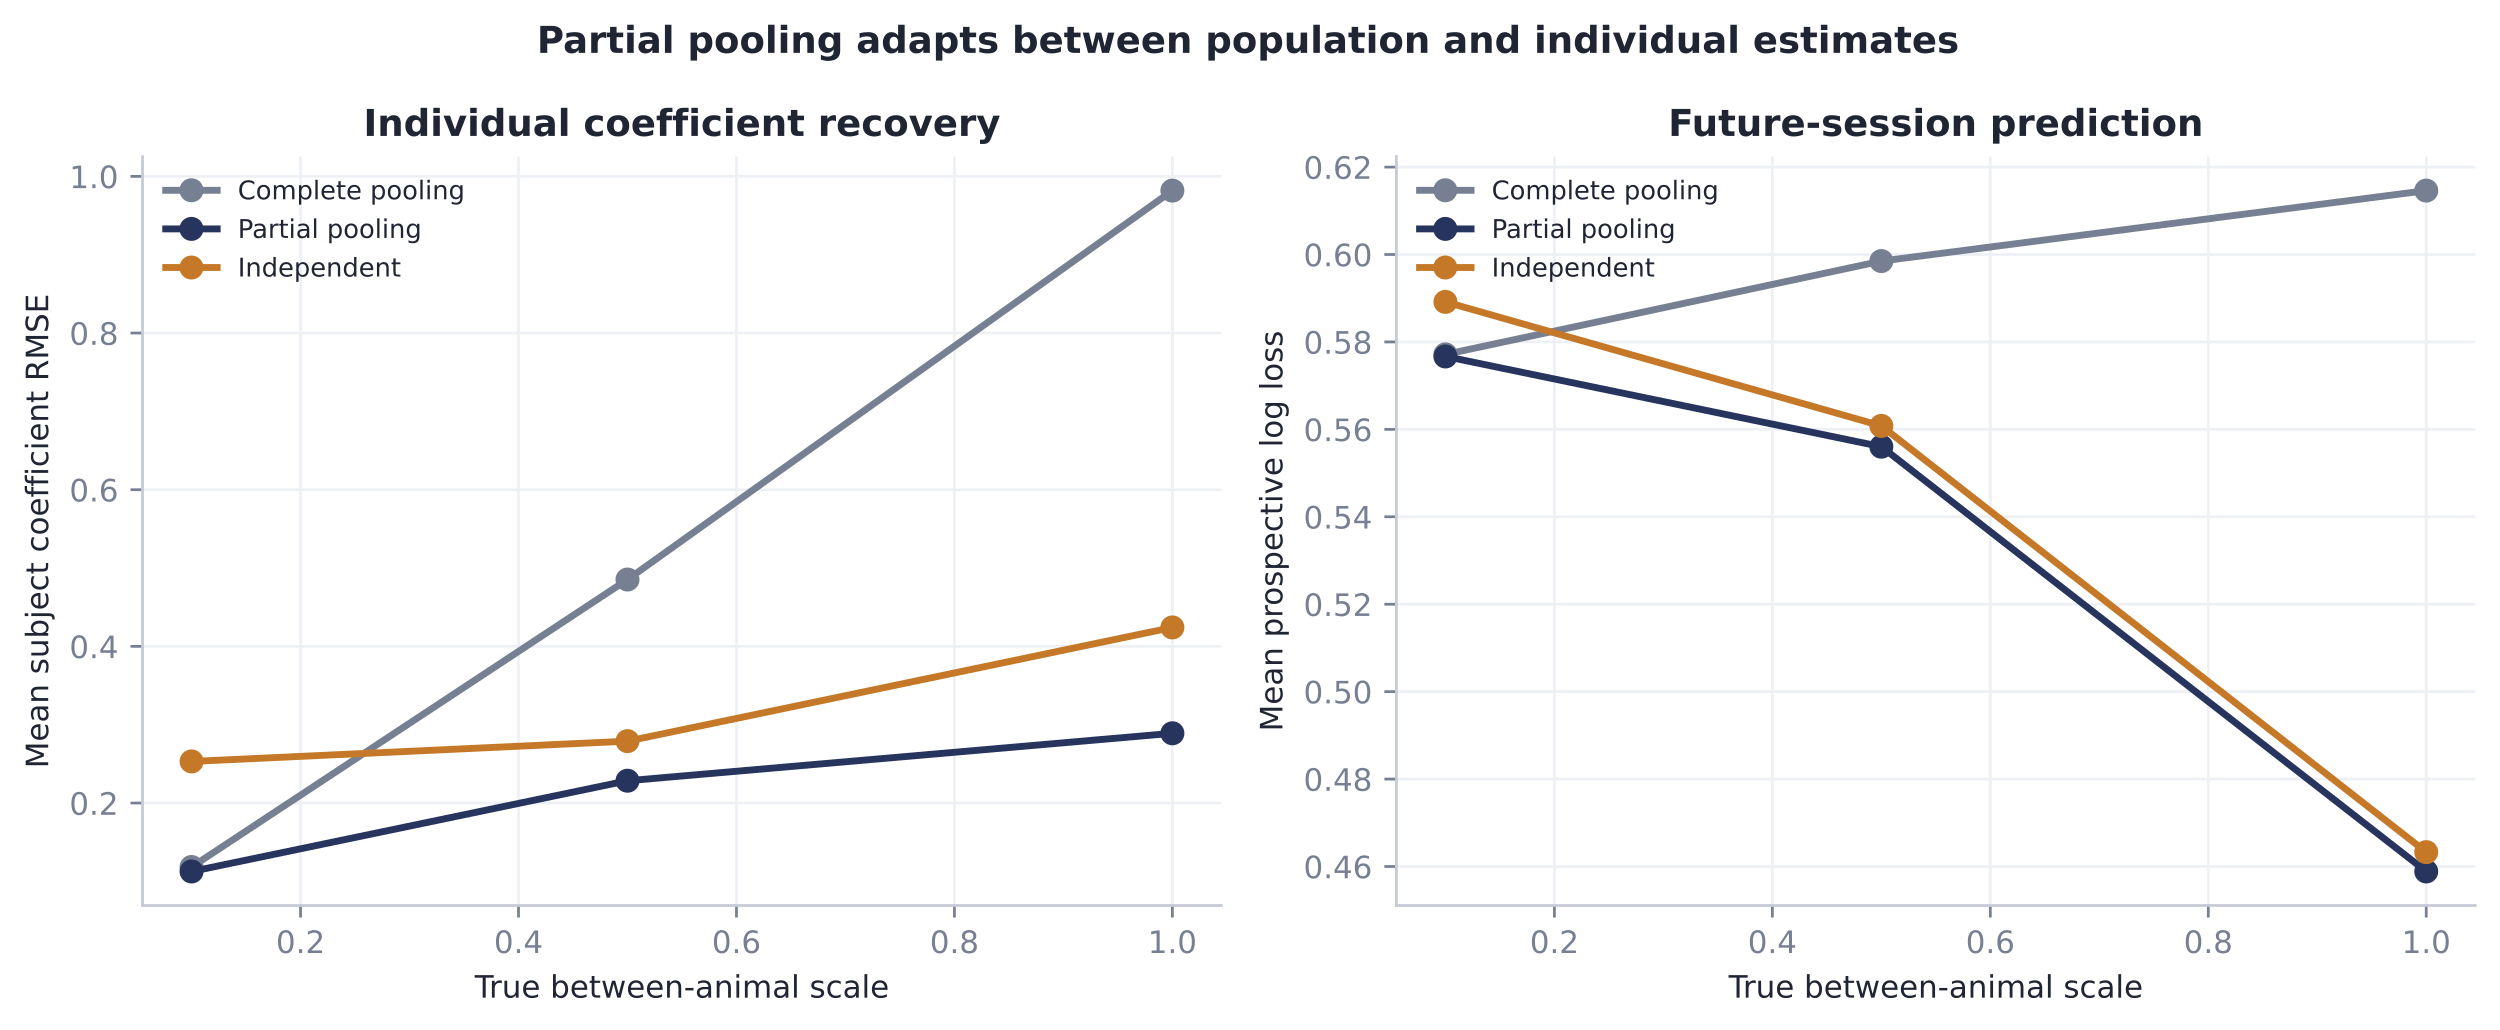
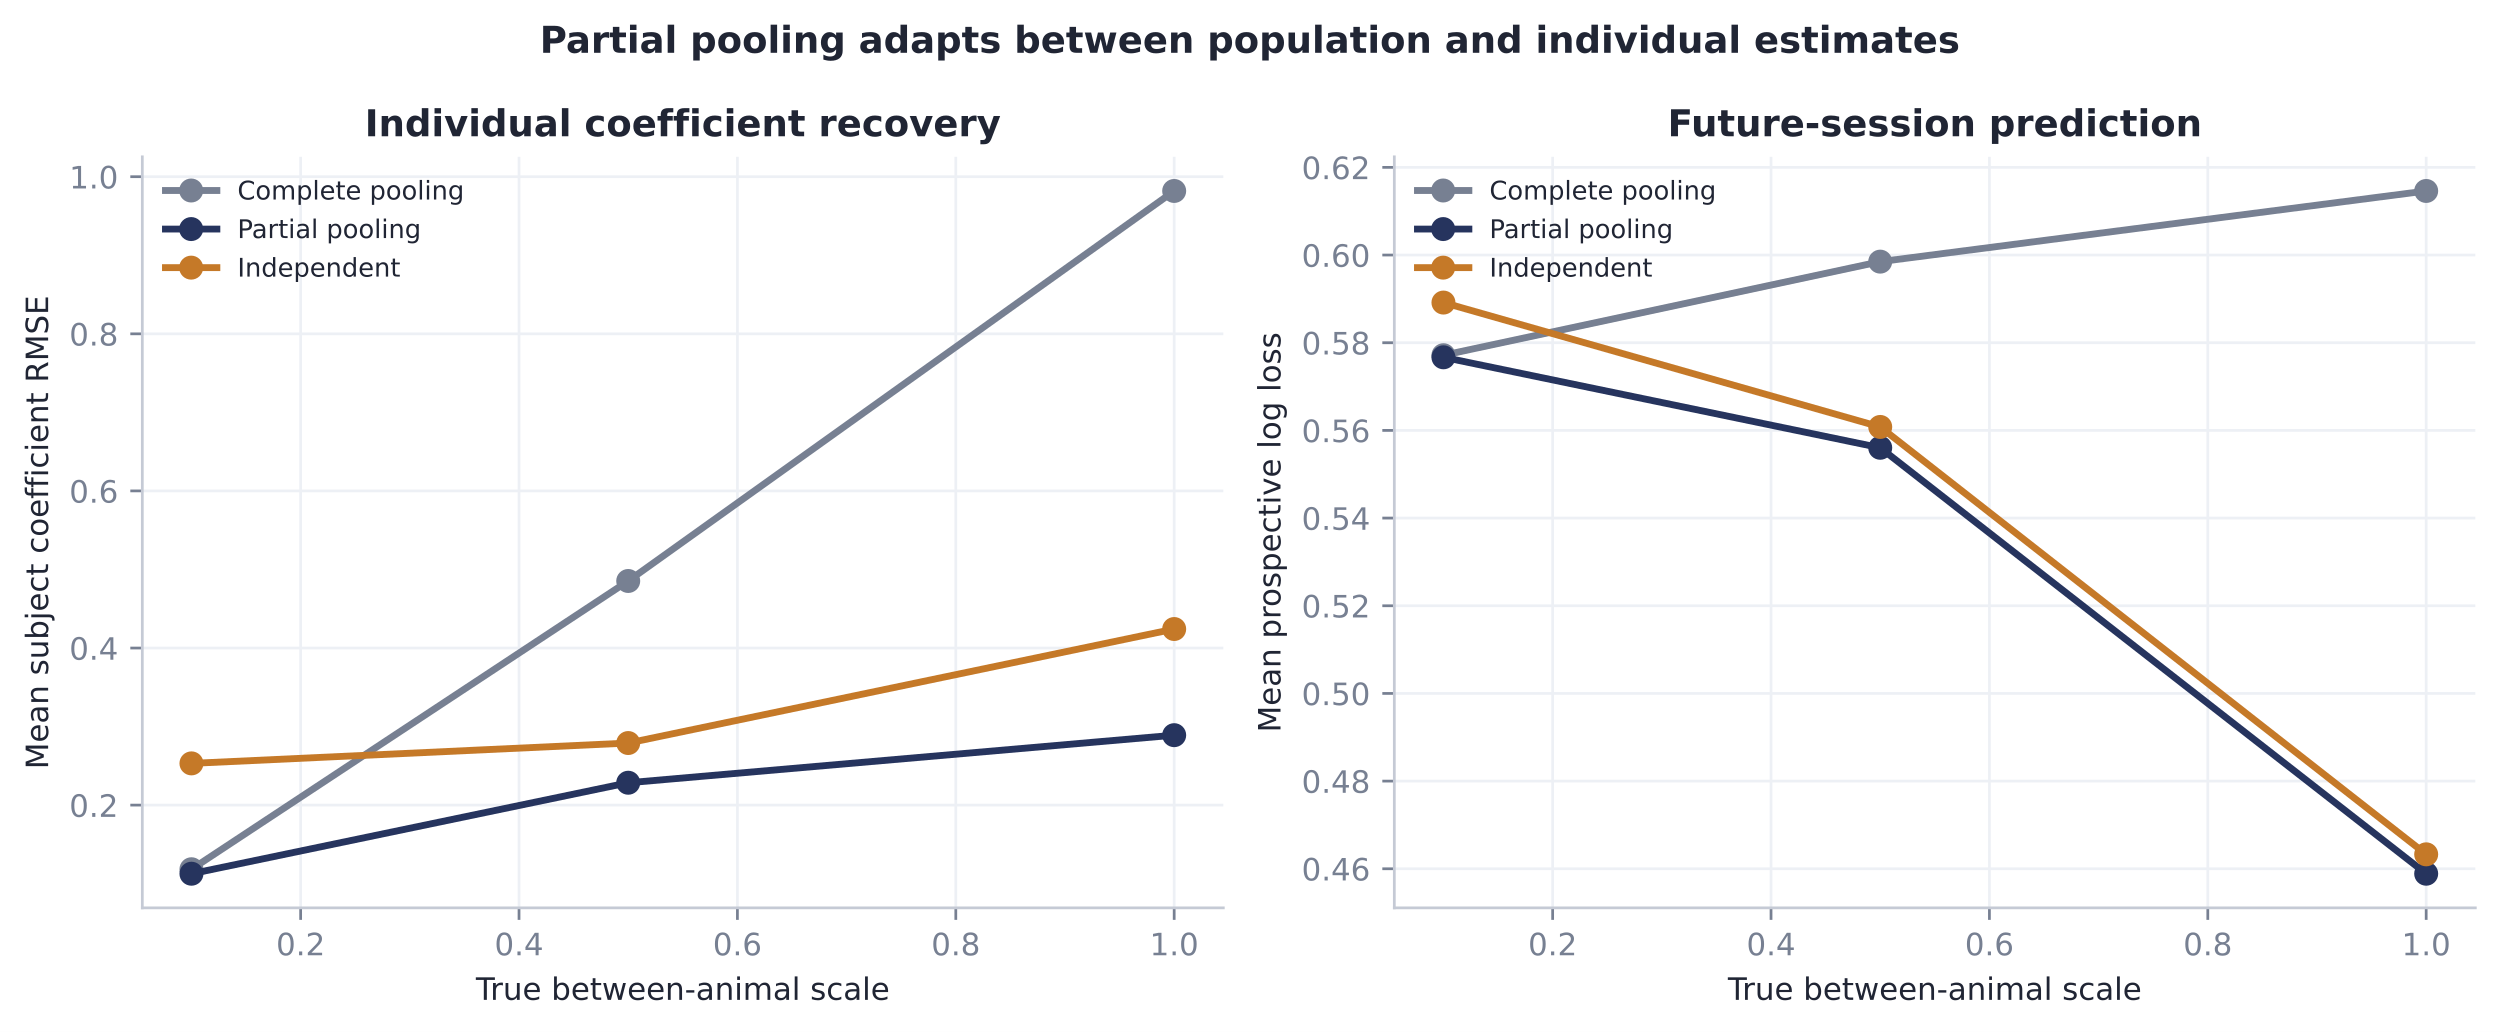
- <svg xmlns="http://www.w3.org/2000/svg" xmlns:xlink="http://www.w3.org/1999/xlink" width="728.191pt" height="299.951pt" viewBox="0 0 728.191 299.951" version="1.1">
+ <svg xmlns="http://www.w3.org/2000/svg" xmlns:xlink="http://www.w3.org/1999/xlink" width="729.271pt" height="301.031pt" viewBox="0 0 729.271 301.031" version="1.1">
  <defs>
    <style type="text/css">*{stroke-linejoin: round; stroke-linecap: butt}</style>
  </defs>
  <g id="figure_1">
    <g id="patch_1">
-       <path d="M 0 299.951 L 728.191 299.951 L 728.191 0 L 0 0 z " style="fill: #ffffff" />
+       <path d="M 0 301.031 L 729.271 301.031 L 729.271 0 L 0 0 z " style="fill: #ffffff" />
    </g>
    <g id="axes_1">
      <g id="patch_2">
-         <path d="M 41.514 263.75 L 355.771 263.75 L 355.771 45.597 L 41.514 45.597 z " style="fill: #ffffff" />
+         <path d="M 41.514 264.83 L 356.851 264.83 L 356.851 45.747 L 41.514 45.747 z " style="fill: #ffffff" />
      </g>
      <g id="matplotlib.axis_1">
        <g id="xtick_1">
          <g id="line2d_1">
-             <path d="M 87.541 263.75 L 87.541 45.597 " clip-path="url(#p8abe2c6631)" style="fill: none; stroke: #edf0f5; stroke-width: 0.8; stroke-linecap: square" />
+             <path d="M 87.699 264.83 L 87.699 45.747 " clip-path="url(#p596a69a069)" style="fill: none; stroke: #edf0f5; stroke-width: 0.8; stroke-linecap: square" />
          </g>
          <g id="line2d_2">
            <defs>
              <path id="m28d3fa7204" d="M 0 0 L 0 3.5 " style="stroke: #778092; stroke-width: 0.8" />
            </defs>
            <g>
-               <use xlink:href="#m28d3fa7204" x="87.541" y="263.75" style="fill: #778092; stroke: #778092; stroke-width: 0.8" />
+               <use xlink:href="#m28d3fa7204" x="87.699" y="264.83" style="fill: #778092; stroke: #778092; stroke-width: 0.8" />
            </g>
          </g>
          <g id="text_1">
-             <text style="font-size: 9px; font-family: 'DejaVu Sans', sans-serif; text-anchor: middle; fill: #778092" x="87.541" y="277.588" transform="rotate(-0 87.54119 277.5878)">0.2</text>
+             <text style="font-size: 9px; font-family: 'DejaVu Sans', sans-serif; text-anchor: middle; fill: #778092" x="87.699" y="278.668" transform="rotate(-0 87.69937 278.6678)">0.2</text>
          </g>
        </g>
        <g id="xtick_2">
          <g id="line2d_3">
-             <path d="M 151.028 263.75 L 151.028 45.597 " clip-path="url(#p8abe2c6631)" style="fill: none; stroke: #edf0f5; stroke-width: 0.8; stroke-linecap: square" />
+             <path d="M 151.404 264.83 L 151.404 45.747 " clip-path="url(#p596a69a069)" style="fill: none; stroke: #edf0f5; stroke-width: 0.8; stroke-linecap: square" />
          </g>
          <g id="line2d_4">
            <g>
-               <use xlink:href="#m28d3fa7204" x="151.028" y="263.75" style="fill: #778092; stroke: #778092; stroke-width: 0.8" />
+               <use xlink:href="#m28d3fa7204" x="151.404" y="264.83" style="fill: #778092; stroke: #778092; stroke-width: 0.8" />
            </g>
          </g>
          <g id="text_2">
-             <text style="font-size: 9px; font-family: 'DejaVu Sans', sans-serif; text-anchor: middle; fill: #778092" x="151.028" y="277.588" transform="rotate(-0 151.0276 277.5878)">0.4</text>
+             <text style="font-size: 9px; font-family: 'DejaVu Sans', sans-serif; text-anchor: middle; fill: #778092" x="151.404" y="278.668" transform="rotate(-0 151.404 278.6678)">0.4</text>
          </g>
        </g>
        <g id="xtick_3">
          <g id="line2d_5">
-             <path d="M 214.514 263.75 L 214.514 45.597 " clip-path="url(#p8abe2c6631)" style="fill: none; stroke: #edf0f5; stroke-width: 0.8; stroke-linecap: square" />
+             <path d="M 215.109 264.83 L 215.109 45.747 " clip-path="url(#p596a69a069)" style="fill: none; stroke: #edf0f5; stroke-width: 0.8; stroke-linecap: square" />
          </g>
          <g id="line2d_6">
            <g>
-               <use xlink:href="#m28d3fa7204" x="214.514" y="263.75" style="fill: #778092; stroke: #778092; stroke-width: 0.8" />
+               <use xlink:href="#m28d3fa7204" x="215.109" y="264.83" style="fill: #778092; stroke: #778092; stroke-width: 0.8" />
            </g>
          </g>
          <g id="text_3">
-             <text style="font-size: 9px; font-family: 'DejaVu Sans', sans-serif; text-anchor: middle; fill: #778092" x="214.514" y="277.588" transform="rotate(-0 214.5141 277.5878)">0.6</text>
+             <text style="font-size: 9px; font-family: 'DejaVu Sans', sans-serif; text-anchor: middle; fill: #778092" x="215.109" y="278.668" transform="rotate(-0 215.1086 278.6678)">0.6</text>
          </g>
        </g>
        <g id="xtick_4">
          <g id="line2d_7">
-             <path d="M 278.001 263.75 L 278.001 45.597 " clip-path="url(#p8abe2c6631)" style="fill: none; stroke: #edf0f5; stroke-width: 0.8; stroke-linecap: square" />
+             <path d="M 278.813 264.83 L 278.813 45.747 " clip-path="url(#p596a69a069)" style="fill: none; stroke: #edf0f5; stroke-width: 0.8; stroke-linecap: square" />
          </g>
          <g id="line2d_8">
            <g>
-               <use xlink:href="#m28d3fa7204" x="278.001" y="263.75" style="fill: #778092; stroke: #778092; stroke-width: 0.8" />
+               <use xlink:href="#m28d3fa7204" x="278.813" y="264.83" style="fill: #778092; stroke: #778092; stroke-width: 0.8" />
            </g>
          </g>
          <g id="text_4">
-             <text style="font-size: 9px; font-family: 'DejaVu Sans', sans-serif; text-anchor: middle; fill: #778092" x="278.001" y="277.588" transform="rotate(-0 278.0005 277.5878)">0.8</text>
+             <text style="font-size: 9px; font-family: 'DejaVu Sans', sans-serif; text-anchor: middle; fill: #778092" x="278.813" y="278.668" transform="rotate(-0 278.8132 278.6678)">0.8</text>
          </g>
        </g>
        <g id="xtick_5">
          <g id="line2d_9">
-             <path d="M 341.487 263.75 L 341.487 45.597 " clip-path="url(#p8abe2c6631)" style="fill: none; stroke: #edf0f5; stroke-width: 0.8; stroke-linecap: square" />
+             <path d="M 342.518 264.83 L 342.518 45.747 " clip-path="url(#p596a69a069)" style="fill: none; stroke: #edf0f5; stroke-width: 0.8; stroke-linecap: square" />
          </g>
          <g id="line2d_10">
            <g>
-               <use xlink:href="#m28d3fa7204" x="341.487" y="263.75" style="fill: #778092; stroke: #778092; stroke-width: 0.8" />
+               <use xlink:href="#m28d3fa7204" x="342.518" y="264.83" style="fill: #778092; stroke: #778092; stroke-width: 0.8" />
            </g>
          </g>
          <g id="text_5">
-             <text style="font-size: 9px; font-family: 'DejaVu Sans', sans-serif; text-anchor: middle; fill: #778092" x="341.487" y="277.588" transform="rotate(-0 341.487 277.5878)">1.0</text>
+             <text style="font-size: 9px; font-family: 'DejaVu Sans', sans-serif; text-anchor: middle; fill: #778092" x="342.518" y="278.668" transform="rotate(-0 342.5179 278.6678)">1.0</text>
          </g>
        </g>
        <g id="text_6">
-           <text style="font-size: 9px; font-family: 'DejaVu Sans', sans-serif; text-anchor: middle; fill: #202534" x="198.642" y="290.588" transform="rotate(-0 198.6425 290.5885)">True between-animal scale</text>
+           <text style="font-size: 9px; font-family: 'DejaVu Sans', sans-serif; text-anchor: middle; fill: #202534" x="199.182" y="291.668" transform="rotate(-0 199.1825 291.6685)">True between-animal scale</text>
        </g>
      </g>
      <g id="matplotlib.axis_2">
        <g id="ytick_1">
          <g id="line2d_11">
-             <path d="M 41.514 233.905 L 355.771 233.905 " clip-path="url(#p8abe2c6631)" style="fill: none; stroke: #edf0f5; stroke-width: 0.8; stroke-linecap: square" />
+             <path d="M 41.514 234.858 L 356.851 234.858 " clip-path="url(#p596a69a069)" style="fill: none; stroke: #edf0f5; stroke-width: 0.8; stroke-linecap: square" />
          </g>
          <g id="line2d_12">
            <defs>
              <path id="m7015adcf46" d="M 0 0 L -3.5 0 " style="stroke: #778092; stroke-width: 0.8" />
            </defs>
            <g>
-               <use xlink:href="#m7015adcf46" x="41.514" y="233.905" style="fill: #778092; stroke: #778092; stroke-width: 0.8" />
+               <use xlink:href="#m7015adcf46" x="41.514" y="234.858" style="fill: #778092; stroke: #778092; stroke-width: 0.8" />
            </g>
          </g>
          <g id="text_7">
-             <text style="font-size: 9px; font-family: 'DejaVu Sans', sans-serif; text-anchor: end; fill: #778092" x="34.514" y="237.324" transform="rotate(-0 34.51352 237.3239)">0.2</text>
+             <text style="font-size: 9px; font-family: 'DejaVu Sans', sans-serif; text-anchor: end; fill: #778092" x="34.514" y="238.277" transform="rotate(-0 34.51352 238.2765)">0.2</text>
          </g>
        </g>
        <g id="ytick_2">
          <g id="line2d_13">
-             <path d="M 41.514 188.273 L 355.771 188.273 " clip-path="url(#p8abe2c6631)" style="fill: none; stroke: #edf0f5; stroke-width: 0.8; stroke-linecap: square" />
+             <path d="M 41.514 189.031 L 356.851 189.031 " clip-path="url(#p596a69a069)" style="fill: none; stroke: #edf0f5; stroke-width: 0.8; stroke-linecap: square" />
          </g>
          <g id="line2d_14">
            <g>
-               <use xlink:href="#m7015adcf46" x="41.514" y="188.273" style="fill: #778092; stroke: #778092; stroke-width: 0.8" />
+               <use xlink:href="#m7015adcf46" x="41.514" y="189.031" style="fill: #778092; stroke: #778092; stroke-width: 0.8" />
            </g>
          </g>
          <g id="text_8">
-             <text style="font-size: 9px; font-family: 'DejaVu Sans', sans-serif; text-anchor: end; fill: #778092" x="34.514" y="191.692" transform="rotate(-0 34.51352 191.6921)">0.4</text>
+             <text style="font-size: 9px; font-family: 'DejaVu Sans', sans-serif; text-anchor: end; fill: #778092" x="34.514" y="192.45" transform="rotate(-0 34.51352 192.45)">0.4</text>
          </g>
        </g>
        <g id="ytick_3">
          <g id="line2d_15">
-             <path d="M 41.514 142.641 L 355.771 142.641 " clip-path="url(#p8abe2c6631)" style="fill: none; stroke: #edf0f5; stroke-width: 0.8; stroke-linecap: square" />
+             <path d="M 41.514 143.205 L 356.851 143.205 " clip-path="url(#p596a69a069)" style="fill: none; stroke: #edf0f5; stroke-width: 0.8; stroke-linecap: square" />
          </g>
          <g id="line2d_16">
            <g>
-               <use xlink:href="#m7015adcf46" x="41.514" y="142.641" style="fill: #778092; stroke: #778092; stroke-width: 0.8" />
+               <use xlink:href="#m7015adcf46" x="41.514" y="143.205" style="fill: #778092; stroke: #778092; stroke-width: 0.8" />
            </g>
          </g>
          <g id="text_9">
-             <text style="font-size: 9px; font-family: 'DejaVu Sans', sans-serif; text-anchor: end; fill: #778092" x="34.514" y="146.06" transform="rotate(-0 34.51352 146.0603)">0.6</text>
+             <text style="font-size: 9px; font-family: 'DejaVu Sans', sans-serif; text-anchor: end; fill: #778092" x="34.514" y="146.624" transform="rotate(-0 34.51352 146.6235)">0.6</text>
          </g>
        </g>
        <g id="ytick_4">
          <g id="line2d_17">
-             <path d="M 41.514 97.01 L 355.771 97.01 " clip-path="url(#p8abe2c6631)" style="fill: none; stroke: #edf0f5; stroke-width: 0.8; stroke-linecap: square" />
+             <path d="M 41.514 97.378 L 356.851 97.378 " clip-path="url(#p596a69a069)" style="fill: none; stroke: #edf0f5; stroke-width: 0.8; stroke-linecap: square" />
          </g>
          <g id="line2d_18">
            <g>
-               <use xlink:href="#m7015adcf46" x="41.514" y="97.01" style="fill: #778092; stroke: #778092; stroke-width: 0.8" />
+               <use xlink:href="#m7015adcf46" x="41.514" y="97.378" style="fill: #778092; stroke: #778092; stroke-width: 0.8" />
            </g>
          </g>
          <g id="text_10">
-             <text style="font-size: 9px; font-family: 'DejaVu Sans', sans-serif; text-anchor: end; fill: #778092" x="34.514" y="100.429" transform="rotate(-0 34.51352 100.4286)">0.8</text>
+             <text style="font-size: 9px; font-family: 'DejaVu Sans', sans-serif; text-anchor: end; fill: #778092" x="34.514" y="100.797" transform="rotate(-0 34.51352 100.797)">0.8</text>
          </g>
        </g>
        <g id="ytick_5">
          <g id="line2d_19">
-             <path d="M 41.514 51.378 L 355.771 51.378 " clip-path="url(#p8abe2c6631)" style="fill: none; stroke: #edf0f5; stroke-width: 0.8; stroke-linecap: square" />
+             <path d="M 41.514 51.552 L 356.851 51.552 " clip-path="url(#p596a69a069)" style="fill: none; stroke: #edf0f5; stroke-width: 0.8; stroke-linecap: square" />
          </g>
          <g id="line2d_20">
            <g>
-               <use xlink:href="#m7015adcf46" x="41.514" y="51.378" style="fill: #778092; stroke: #778092; stroke-width: 0.8" />
+               <use xlink:href="#m7015adcf46" x="41.514" y="51.552" style="fill: #778092; stroke: #778092; stroke-width: 0.8" />
            </g>
          </g>
          <g id="text_11">
-             <text style="font-size: 9px; font-family: 'DejaVu Sans', sans-serif; text-anchor: end; fill: #778092" x="34.514" y="54.797" transform="rotate(-0 34.51352 54.7968)">1.0</text>
+             <text style="font-size: 9px; font-family: 'DejaVu Sans', sans-serif; text-anchor: end; fill: #778092" x="34.514" y="54.971" transform="rotate(-0 34.51352 54.97053)">1.0</text>
          </g>
        </g>
        <g id="text_12">
-           <text style="font-size: 9px; font-family: 'DejaVu Sans', sans-serif; text-anchor: middle; fill: #202534" x="14.039" y="154.674" transform="rotate(-90 14.03859 154.6737)">Mean subject coefficient RMSE</text>
+           <text style="font-size: 9px; font-family: 'DejaVu Sans', sans-serif; text-anchor: middle; fill: #202534" x="14.039" y="155.288" transform="rotate(-90 14.03859 155.2882)">Mean subject coefficient RMSE</text>
        </g>
      </g>
      <g id="line2d_21">
-         <path d="M 55.798 252.533 L 182.771 168.803 L 341.487 55.513 " clip-path="url(#p8abe2c6631)" style="fill: none; stroke: #778092; stroke-width: 2; stroke-linecap: square" />
+         <path d="M 55.847 253.565 L 183.256 169.478 L 342.518 55.705 " clip-path="url(#p596a69a069)" style="fill: none; stroke: #778092; stroke-width: 2; stroke-linecap: square" />
        <defs>
          <path id="maf94d436d3" d="M 0 3 C 0.796 3 1.559 2.684 2.121 2.121 C 2.684 1.559 3 0.796 3 0 C 3 -0.796 2.684 -1.559 2.121 -2.121 C 1.559 -2.684 0.796 -3 0 -3 C -0.796 -3 -1.559 -2.684 -2.121 -2.121 C -2.684 -1.559 -3 -0.796 -3 0 C -3 0.796 -2.684 1.559 -2.121 2.121 C -1.559 2.684 -0.796 3 0 3 z " style="stroke: #778092" />
        </defs>
-         <g clip-path="url(#p8abe2c6631)">
-           <use xlink:href="#maf94d436d3" x="55.798" y="252.533" style="fill: #778092; stroke: #778092" />
-           <use xlink:href="#maf94d436d3" x="182.771" y="168.803" style="fill: #778092; stroke: #778092" />
-           <use xlink:href="#maf94d436d3" x="341.487" y="55.513" style="fill: #778092; stroke: #778092" />
+         <g clip-path="url(#p596a69a069)">
+           <use xlink:href="#maf94d436d3" x="55.847" y="253.565" style="fill: #778092; stroke: #778092" />
+           <use xlink:href="#maf94d436d3" x="183.256" y="169.478" style="fill: #778092; stroke: #778092" />
+           <use xlink:href="#maf94d436d3" x="342.518" y="55.705" style="fill: #778092; stroke: #778092" />
        </g>
      </g>
      <g id="line2d_22">
-         <path d="M 55.798 253.834 L 182.771 227.405 L 341.487 213.588 " clip-path="url(#p8abe2c6631)" style="fill: none; stroke: #26345e; stroke-width: 2; stroke-linecap: square" />
+         <path d="M 55.847 254.872 L 183.256 228.33 L 342.518 214.454 " clip-path="url(#p596a69a069)" style="fill: none; stroke: #26345e; stroke-width: 2; stroke-linecap: square" />
        <defs>
          <path id="m50578b6852" d="M 0 3 C 0.796 3 1.559 2.684 2.121 2.121 C 2.684 1.559 3 0.796 3 0 C 3 -0.796 2.684 -1.559 2.121 -2.121 C 1.559 -2.684 0.796 -3 0 -3 C -0.796 -3 -1.559 -2.684 -2.121 -2.121 C -2.684 -1.559 -3 -0.796 -3 0 C -3 0.796 -2.684 1.559 -2.121 2.121 C -1.559 2.684 -0.796 3 0 3 z " style="stroke: #26345e" />
        </defs>
-         <g clip-path="url(#p8abe2c6631)">
-           <use xlink:href="#m50578b6852" x="55.798" y="253.834" style="fill: #26345e; stroke: #26345e" />
-           <use xlink:href="#m50578b6852" x="182.771" y="227.405" style="fill: #26345e; stroke: #26345e" />
-           <use xlink:href="#m50578b6852" x="341.487" y="213.588" style="fill: #26345e; stroke: #26345e" />
+         <g clip-path="url(#p596a69a069)">
+           <use xlink:href="#m50578b6852" x="55.847" y="254.872" style="fill: #26345e; stroke: #26345e" />
+           <use xlink:href="#m50578b6852" x="183.256" y="228.33" style="fill: #26345e; stroke: #26345e" />
+           <use xlink:href="#m50578b6852" x="342.518" y="214.454" style="fill: #26345e; stroke: #26345e" />
        </g>
      </g>
      <g id="line2d_23">
-         <path d="M 55.798 221.785 L 182.771 215.874 L 341.487 182.757 " clip-path="url(#p8abe2c6631)" style="fill: none; stroke: #c57928; stroke-width: 2; stroke-linecap: square" />
+         <path d="M 55.847 222.685 L 183.256 216.749 L 342.518 183.491 " clip-path="url(#p596a69a069)" style="fill: none; stroke: #c57928; stroke-width: 2; stroke-linecap: square" />
        <defs>
          <path id="m209ed6161c" d="M 0 3 C 0.796 3 1.559 2.684 2.121 2.121 C 2.684 1.559 3 0.796 3 0 C 3 -0.796 2.684 -1.559 2.121 -2.121 C 1.559 -2.684 0.796 -3 0 -3 C -0.796 -3 -1.559 -2.684 -2.121 -2.121 C -2.684 -1.559 -3 -0.796 -3 0 C -3 0.796 -2.684 1.559 -2.121 2.121 C -1.559 2.684 -0.796 3 0 3 z " style="stroke: #c57928" />
        </defs>
-         <g clip-path="url(#p8abe2c6631)">
-           <use xlink:href="#m209ed6161c" x="55.798" y="221.785" style="fill: #c57928; stroke: #c57928" />
-           <use xlink:href="#m209ed6161c" x="182.771" y="215.874" style="fill: #c57928; stroke: #c57928" />
-           <use xlink:href="#m209ed6161c" x="341.487" y="182.757" style="fill: #c57928; stroke: #c57928" />
+         <g clip-path="url(#p596a69a069)">
+           <use xlink:href="#m209ed6161c" x="55.847" y="222.685" style="fill: #c57928; stroke: #c57928" />
+           <use xlink:href="#m209ed6161c" x="183.256" y="216.749" style="fill: #c57928; stroke: #c57928" />
+           <use xlink:href="#m209ed6161c" x="342.518" y="183.491" style="fill: #c57928; stroke: #c57928" />
        </g>
      </g>
      <g id="patch_3">
-         <path d="M 41.514 263.75 L 41.514 45.597 " style="fill: none; stroke: #c5cad5; stroke-width: 0.8; stroke-linejoin: miter; stroke-linecap: square" />
+         <path d="M 41.514 264.83 L 41.514 45.747 " style="fill: none; stroke: #c5cad5; stroke-width: 0.8; stroke-linejoin: miter; stroke-linecap: square" />
      </g>
      <g id="patch_4">
-         <path d="M 41.514 263.75 L 355.771 263.75 " style="fill: none; stroke: #c5cad5; stroke-width: 0.8; stroke-linejoin: miter; stroke-linecap: square" />
+         <path d="M 41.514 264.83 L 356.851 264.83 " style="fill: none; stroke: #c5cad5; stroke-width: 0.8; stroke-linejoin: miter; stroke-linecap: square" />
      </g>
      <g id="text_13">
-         <text style="font-weight: 600; font-size: 10.8px; font-family: 'DejaVu Sans', sans-serif; text-anchor: middle; fill: #202534" x="198.642" y="39.597" transform="rotate(-0 198.6425 39.59747)">Individual coefficient recovery</text>
+         <text style="font-weight: 600; font-size: 10.8px; font-family: 'DejaVu Sans', sans-serif; text-anchor: middle; fill: #202534" x="199.182" y="39.747" transform="rotate(-0 199.1825 39.74653)">Individual coefficient recovery</text>
      </g>
      <g id="legend_1">
        <g id="line2d_24">
-           <path d="M 48.264 55.421 L 55.764 55.421 L 63.264 55.421 " style="fill: none; stroke: #778092; stroke-width: 2; stroke-linecap: square" />
+           <path d="M 48.264 55.57 L 55.764 55.57 L 63.264 55.57 " style="fill: none; stroke: #778092; stroke-width: 2; stroke-linecap: square" />
          <g>
-             <use xlink:href="#maf94d436d3" x="55.764" y="55.421" style="fill: #778092; stroke: #778092" />
+             <use xlink:href="#maf94d436d3" x="55.764" y="55.57" style="fill: #778092; stroke: #778092" />
          </g>
        </g>
        <g id="text_14">
-           <text style="font-size: 7.5px; font-family: 'DejaVu Sans', sans-serif; text-anchor: start; fill: #202534" x="69.264" y="58.046" transform="rotate(-0 69.26352 58.0463)">Complete pooling</text>
+           <text style="font-size: 7.5px; font-family: 'DejaVu Sans', sans-serif; text-anchor: start; fill: #202534" x="69.264" y="58.195" transform="rotate(-0 69.26352 58.19536)">Complete pooling</text>
        </g>
        <g id="line2d_25">
-           <path d="M 48.264 66.672 L 55.764 66.672 L 63.264 66.672 " style="fill: none; stroke: #26345e; stroke-width: 2; stroke-linecap: square" />
+           <path d="M 48.264 66.821 L 55.764 66.821 L 63.264 66.821 " style="fill: none; stroke: #26345e; stroke-width: 2; stroke-linecap: square" />
          <g>
-             <use xlink:href="#m50578b6852" x="55.764" y="66.672" style="fill: #26345e; stroke: #26345e" />
+             <use xlink:href="#m50578b6852" x="55.764" y="66.821" style="fill: #26345e; stroke: #26345e" />
          </g>
        </g>
        <g id="text_15">
-           <text style="font-size: 7.5px; font-family: 'DejaVu Sans', sans-serif; text-anchor: start; fill: #202534" x="69.264" y="69.297" transform="rotate(-0 69.26352 69.29688)">Partial pooling</text>
+           <text style="font-size: 7.5px; font-family: 'DejaVu Sans', sans-serif; text-anchor: start; fill: #202534" x="69.264" y="69.446" transform="rotate(-0 69.26352 69.44594)">Partial pooling</text>
        </g>
        <g id="line2d_26">
-           <path d="M 48.264 77.922 L 55.764 77.922 L 63.264 77.922 " style="fill: none; stroke: #c57928; stroke-width: 2; stroke-linecap: square" />
+           <path d="M 48.264 78.072 L 55.764 78.072 L 63.264 78.072 " style="fill: none; stroke: #c57928; stroke-width: 2; stroke-linecap: square" />
          <g>
-             <use xlink:href="#m209ed6161c" x="55.764" y="77.922" style="fill: #c57928; stroke: #c57928" />
+             <use xlink:href="#m209ed6161c" x="55.764" y="78.072" style="fill: #c57928; stroke: #c57928" />
          </g>
        </g>
        <g id="text_16">
-           <text style="font-size: 7.5px; font-family: 'DejaVu Sans', sans-serif; text-anchor: start; fill: #202534" x="69.264" y="80.547" transform="rotate(-0 69.26352 80.54747)">Independent</text>
+           <text style="font-size: 7.5px; font-family: 'DejaVu Sans', sans-serif; text-anchor: start; fill: #202534" x="69.264" y="80.697" transform="rotate(-0 69.26352 80.69653)">Independent</text>
        </g>
      </g>
    </g>
    <g id="axes_2">
      <g id="patch_5">
-         <path d="M 406.734 263.75 L 720.991 263.75 L 720.991 45.597 L 406.734 45.597 z " style="fill: #ffffff" />
+         <path d="M 406.734 264.83 L 722.071 264.83 L 722.071 45.747 L 406.734 45.747 z " style="fill: #ffffff" />
      </g>
      <g id="matplotlib.axis_3">
        <g id="xtick_6">
          <g id="line2d_27">
-             <path d="M 452.761 263.75 L 452.761 45.597 " clip-path="url(#p0f1c314c99)" style="fill: none; stroke: #edf0f5; stroke-width: 0.8; stroke-linecap: square" />
+             <path d="M 452.919 264.83 L 452.919 45.747 " clip-path="url(#p9fdbcb6048)" style="fill: none; stroke: #edf0f5; stroke-width: 0.8; stroke-linecap: square" />
          </g>
          <g id="line2d_28">
            <g>
-               <use xlink:href="#m28d3fa7204" x="452.761" y="263.75" style="fill: #778092; stroke: #778092; stroke-width: 0.8" />
+               <use xlink:href="#m28d3fa7204" x="452.919" y="264.83" style="fill: #778092; stroke: #778092; stroke-width: 0.8" />
            </g>
          </g>
          <g id="text_17">
-             <text style="font-size: 9px; font-family: 'DejaVu Sans', sans-serif; text-anchor: middle; fill: #778092" x="452.761" y="277.588" transform="rotate(-0 452.7612 277.5878)">0.2</text>
+             <text style="font-size: 9px; font-family: 'DejaVu Sans', sans-serif; text-anchor: middle; fill: #778092" x="452.919" y="278.668" transform="rotate(-0 452.9194 278.6678)">0.2</text>
          </g>
        </g>
        <g id="xtick_7">
          <g id="line2d_29">
-             <path d="M 516.248 263.75 L 516.248 45.597 " clip-path="url(#p0f1c314c99)" style="fill: none; stroke: #edf0f5; stroke-width: 0.8; stroke-linecap: square" />
+             <path d="M 516.624 264.83 L 516.624 45.747 " clip-path="url(#p9fdbcb6048)" style="fill: none; stroke: #edf0f5; stroke-width: 0.8; stroke-linecap: square" />
          </g>
          <g id="line2d_30">
            <g>
-               <use xlink:href="#m28d3fa7204" x="516.248" y="263.75" style="fill: #778092; stroke: #778092; stroke-width: 0.8" />
+               <use xlink:href="#m28d3fa7204" x="516.624" y="264.83" style="fill: #778092; stroke: #778092; stroke-width: 0.8" />
            </g>
          </g>
          <g id="text_18">
-             <text style="font-size: 9px; font-family: 'DejaVu Sans', sans-serif; text-anchor: middle; fill: #778092" x="516.248" y="277.588" transform="rotate(-0 516.2476 277.5878)">0.4</text>
+             <text style="font-size: 9px; font-family: 'DejaVu Sans', sans-serif; text-anchor: middle; fill: #778092" x="516.624" y="278.668" transform="rotate(-0 516.624 278.6678)">0.4</text>
          </g>
        </g>
        <g id="xtick_8">
          <g id="line2d_31">
-             <path d="M 579.734 263.75 L 579.734 45.597 " clip-path="url(#p0f1c314c99)" style="fill: none; stroke: #edf0f5; stroke-width: 0.8; stroke-linecap: square" />
+             <path d="M 580.329 264.83 L 580.329 45.747 " clip-path="url(#p9fdbcb6048)" style="fill: none; stroke: #edf0f5; stroke-width: 0.8; stroke-linecap: square" />
          </g>
          <g id="line2d_32">
            <g>
-               <use xlink:href="#m28d3fa7204" x="579.734" y="263.75" style="fill: #778092; stroke: #778092; stroke-width: 0.8" />
+               <use xlink:href="#m28d3fa7204" x="580.329" y="264.83" style="fill: #778092; stroke: #778092; stroke-width: 0.8" />
            </g>
          </g>
          <g id="text_19">
-             <text style="font-size: 9px; font-family: 'DejaVu Sans', sans-serif; text-anchor: middle; fill: #778092" x="579.734" y="277.588" transform="rotate(-0 579.7341 277.5878)">0.6</text>
+             <text style="font-size: 9px; font-family: 'DejaVu Sans', sans-serif; text-anchor: middle; fill: #778092" x="580.329" y="278.668" transform="rotate(-0 580.3286 278.6678)">0.6</text>
          </g>
        </g>
        <g id="xtick_9">
          <g id="line2d_33">
-             <path d="M 643.221 263.75 L 643.221 45.597 " clip-path="url(#p0f1c314c99)" style="fill: none; stroke: #edf0f5; stroke-width: 0.8; stroke-linecap: square" />
+             <path d="M 644.033 264.83 L 644.033 45.747 " clip-path="url(#p9fdbcb6048)" style="fill: none; stroke: #edf0f5; stroke-width: 0.8; stroke-linecap: square" />
          </g>
          <g id="line2d_34">
            <g>
-               <use xlink:href="#m28d3fa7204" x="643.221" y="263.75" style="fill: #778092; stroke: #778092; stroke-width: 0.8" />
+               <use xlink:href="#m28d3fa7204" x="644.033" y="264.83" style="fill: #778092; stroke: #778092; stroke-width: 0.8" />
            </g>
          </g>
          <g id="text_20">
-             <text style="font-size: 9px; font-family: 'DejaVu Sans', sans-serif; text-anchor: middle; fill: #778092" x="643.221" y="277.588" transform="rotate(-0 643.2205 277.5878)">0.8</text>
+             <text style="font-size: 9px; font-family: 'DejaVu Sans', sans-serif; text-anchor: middle; fill: #778092" x="644.033" y="278.668" transform="rotate(-0 644.0332 278.6678)">0.8</text>
          </g>
        </g>
        <g id="xtick_10">
          <g id="line2d_35">
-             <path d="M 706.707 263.75 L 706.707 45.597 " clip-path="url(#p0f1c314c99)" style="fill: none; stroke: #edf0f5; stroke-width: 0.8; stroke-linecap: square" />
+             <path d="M 707.738 264.83 L 707.738 45.747 " clip-path="url(#p9fdbcb6048)" style="fill: none; stroke: #edf0f5; stroke-width: 0.8; stroke-linecap: square" />
          </g>
          <g id="line2d_36">
            <g>
-               <use xlink:href="#m28d3fa7204" x="706.707" y="263.75" style="fill: #778092; stroke: #778092; stroke-width: 0.8" />
+               <use xlink:href="#m28d3fa7204" x="707.738" y="264.83" style="fill: #778092; stroke: #778092; stroke-width: 0.8" />
            </g>
          </g>
          <g id="text_21">
-             <text style="font-size: 9px; font-family: 'DejaVu Sans', sans-serif; text-anchor: middle; fill: #778092" x="706.707" y="277.588" transform="rotate(-0 706.707 277.5878)">1.0</text>
+             <text style="font-size: 9px; font-family: 'DejaVu Sans', sans-serif; text-anchor: middle; fill: #778092" x="707.738" y="278.668" transform="rotate(-0 707.7379 278.6678)">1.0</text>
          </g>
        </g>
        <g id="text_22">
-           <text style="font-size: 9px; font-family: 'DejaVu Sans', sans-serif; text-anchor: middle; fill: #202534" x="563.862" y="290.588" transform="rotate(-0 563.8625 290.5885)">True between-animal scale</text>
+           <text style="font-size: 9px; font-family: 'DejaVu Sans', sans-serif; text-anchor: middle; fill: #202534" x="564.402" y="291.668" transform="rotate(-0 564.4025 291.6685)">True between-animal scale</text>
        </g>
      </g>
      <g id="matplotlib.axis_4">
        <g id="ytick_6">
          <g id="line2d_37">
-             <path d="M 406.734 252.39 L 720.991 252.39 " clip-path="url(#p0f1c314c99)" style="fill: none; stroke: #edf0f5; stroke-width: 0.8; stroke-linecap: square" />
+             <path d="M 406.734 253.422 L 722.071 253.422 " clip-path="url(#p9fdbcb6048)" style="fill: none; stroke: #edf0f5; stroke-width: 0.8; stroke-linecap: square" />
          </g>
          <g id="line2d_38">
            <g>
-               <use xlink:href="#m7015adcf46" x="406.734" y="252.39" style="fill: #778092; stroke: #778092; stroke-width: 0.8" />
+               <use xlink:href="#m7015adcf46" x="406.734" y="253.422" style="fill: #778092; stroke: #778092; stroke-width: 0.8" />
            </g>
          </g>
          <g id="text_23">
-             <text style="font-size: 9px; font-family: 'DejaVu Sans', sans-serif; text-anchor: end; fill: #778092" x="399.734" y="255.809" transform="rotate(-0 399.7335 255.809)">0.46</text>
+             <text style="font-size: 9px; font-family: 'DejaVu Sans', sans-serif; text-anchor: end; fill: #778092" x="399.734" y="256.841" transform="rotate(-0 399.7335 256.8406)">0.46</text>
          </g>
        </g>
        <g id="ytick_7">
          <g id="line2d_39">
-             <path d="M 406.734 226.925 L 720.991 226.925 " clip-path="url(#p0f1c314c99)" style="fill: none; stroke: #edf0f5; stroke-width: 0.8; stroke-linecap: square" />
+             <path d="M 406.734 227.848 L 722.071 227.848 " clip-path="url(#p9fdbcb6048)" style="fill: none; stroke: #edf0f5; stroke-width: 0.8; stroke-linecap: square" />
          </g>
          <g id="line2d_40">
            <g>
-               <use xlink:href="#m7015adcf46" x="406.734" y="226.925" style="fill: #778092; stroke: #778092; stroke-width: 0.8" />
+               <use xlink:href="#m7015adcf46" x="406.734" y="227.848" style="fill: #778092; stroke: #778092; stroke-width: 0.8" />
            </g>
          </g>
          <g id="text_24">
-             <text style="font-size: 9px; font-family: 'DejaVu Sans', sans-serif; text-anchor: end; fill: #778092" x="399.734" y="230.344" transform="rotate(-0 399.7335 230.3437)">0.48</text>
+             <text style="font-size: 9px; font-family: 'DejaVu Sans', sans-serif; text-anchor: end; fill: #778092" x="399.734" y="231.267" transform="rotate(-0 399.7335 231.2665)">0.48</text>
          </g>
        </g>
        <g id="ytick_8">
          <g id="line2d_41">
-             <path d="M 406.734 201.459 L 720.991 201.459 " clip-path="url(#p0f1c314c99)" style="fill: none; stroke: #edf0f5; stroke-width: 0.8; stroke-linecap: square" />
+             <path d="M 406.734 202.274 L 722.071 202.274 " clip-path="url(#p9fdbcb6048)" style="fill: none; stroke: #edf0f5; stroke-width: 0.8; stroke-linecap: square" />
          </g>
          <g id="line2d_42">
            <g>
-               <use xlink:href="#m7015adcf46" x="406.734" y="201.459" style="fill: #778092; stroke: #778092; stroke-width: 0.8" />
+               <use xlink:href="#m7015adcf46" x="406.734" y="202.274" style="fill: #778092; stroke: #778092; stroke-width: 0.8" />
            </g>
          </g>
          <g id="text_25">
-             <text style="font-size: 9px; font-family: 'DejaVu Sans', sans-serif; text-anchor: end; fill: #778092" x="399.734" y="204.878" transform="rotate(-0 399.7335 204.8783)">0.50</text>
+             <text style="font-size: 9px; font-family: 'DejaVu Sans', sans-serif; text-anchor: end; fill: #778092" x="399.734" y="205.692" transform="rotate(-0 399.7335 205.6925)">0.50</text>
          </g>
        </g>
        <g id="ytick_9">
          <g id="line2d_43">
-             <path d="M 406.734 175.994 L 720.991 175.994 " clip-path="url(#p0f1c314c99)" style="fill: none; stroke: #edf0f5; stroke-width: 0.8; stroke-linecap: square" />
+             <path d="M 406.734 176.699 L 722.071 176.699 " clip-path="url(#p9fdbcb6048)" style="fill: none; stroke: #edf0f5; stroke-width: 0.8; stroke-linecap: square" />
          </g>
          <g id="line2d_44">
            <g>
-               <use xlink:href="#m7015adcf46" x="406.734" y="175.994" style="fill: #778092; stroke: #778092; stroke-width: 0.8" />
+               <use xlink:href="#m7015adcf46" x="406.734" y="176.699" style="fill: #778092; stroke: #778092; stroke-width: 0.8" />
            </g>
          </g>
          <g id="text_26">
-             <text style="font-size: 9px; font-family: 'DejaVu Sans', sans-serif; text-anchor: end; fill: #778092" x="399.734" y="179.413" transform="rotate(-0 399.7335 179.4129)">0.52</text>
+             <text style="font-size: 9px; font-family: 'DejaVu Sans', sans-serif; text-anchor: end; fill: #778092" x="399.734" y="180.118" transform="rotate(-0 399.7335 180.1184)">0.52</text>
          </g>
        </g>
        <g id="ytick_10">
          <g id="line2d_45">
-             <path d="M 406.734 150.529 L 720.991 150.529 " clip-path="url(#p0f1c314c99)" style="fill: none; stroke: #edf0f5; stroke-width: 0.8; stroke-linecap: square" />
+             <path d="M 406.734 151.125 L 722.071 151.125 " clip-path="url(#p9fdbcb6048)" style="fill: none; stroke: #edf0f5; stroke-width: 0.8; stroke-linecap: square" />
          </g>
          <g id="line2d_46">
            <g>
-               <use xlink:href="#m7015adcf46" x="406.734" y="150.529" style="fill: #778092; stroke: #778092; stroke-width: 0.8" />
+               <use xlink:href="#m7015adcf46" x="406.734" y="151.125" style="fill: #778092; stroke: #778092; stroke-width: 0.8" />
            </g>
          </g>
          <g id="text_27">
-             <text style="font-size: 9px; font-family: 'DejaVu Sans', sans-serif; text-anchor: end; fill: #778092" x="399.734" y="153.948" transform="rotate(-0 399.7335 153.9475)">0.54</text>
+             <text style="font-size: 9px; font-family: 'DejaVu Sans', sans-serif; text-anchor: end; fill: #778092" x="399.734" y="154.544" transform="rotate(-0 399.7335 154.5444)">0.54</text>
          </g>
        </g>
        <g id="ytick_11">
          <g id="line2d_47">
-             <path d="M 406.734 125.063 L 720.991 125.063 " clip-path="url(#p0f1c314c99)" style="fill: none; stroke: #edf0f5; stroke-width: 0.8; stroke-linecap: square" />
+             <path d="M 406.734 125.551 L 722.071 125.551 " clip-path="url(#p9fdbcb6048)" style="fill: none; stroke: #edf0f5; stroke-width: 0.8; stroke-linecap: square" />
          </g>
          <g id="line2d_48">
            <g>
-               <use xlink:href="#m7015adcf46" x="406.734" y="125.063" style="fill: #778092; stroke: #778092; stroke-width: 0.8" />
+               <use xlink:href="#m7015adcf46" x="406.734" y="125.551" style="fill: #778092; stroke: #778092; stroke-width: 0.8" />
            </g>
          </g>
          <g id="text_28">
-             <text style="font-size: 9px; font-family: 'DejaVu Sans', sans-serif; text-anchor: end; fill: #778092" x="399.734" y="128.482" transform="rotate(-0 399.7335 128.4821)">0.56</text>
+             <text style="font-size: 9px; font-family: 'DejaVu Sans', sans-serif; text-anchor: end; fill: #778092" x="399.734" y="128.97" transform="rotate(-0 399.7335 128.9703)">0.56</text>
          </g>
        </g>
        <g id="ytick_12">
          <g id="line2d_49">
-             <path d="M 406.734 99.598 L 720.991 99.598 " clip-path="url(#p0f1c314c99)" style="fill: none; stroke: #edf0f5; stroke-width: 0.8; stroke-linecap: square" />
+             <path d="M 406.734 99.977 L 722.071 99.977 " clip-path="url(#p9fdbcb6048)" style="fill: none; stroke: #edf0f5; stroke-width: 0.8; stroke-linecap: square" />
          </g>
          <g id="line2d_50">
            <g>
-               <use xlink:href="#m7015adcf46" x="406.734" y="99.598" style="fill: #778092; stroke: #778092; stroke-width: 0.8" />
+               <use xlink:href="#m7015adcf46" x="406.734" y="99.977" style="fill: #778092; stroke: #778092; stroke-width: 0.8" />
            </g>
          </g>
          <g id="text_29">
-             <text style="font-size: 9px; font-family: 'DejaVu Sans', sans-serif; text-anchor: end; fill: #778092" x="399.734" y="103.017" transform="rotate(-0 399.7335 103.0167)">0.58</text>
+             <text style="font-size: 9px; font-family: 'DejaVu Sans', sans-serif; text-anchor: end; fill: #778092" x="399.734" y="103.396" transform="rotate(-0 399.7335 103.3962)">0.58</text>
          </g>
        </g>
        <g id="ytick_13">
          <g id="line2d_51">
-             <path d="M 406.734 74.132 L 720.991 74.132 " clip-path="url(#p0f1c314c99)" style="fill: none; stroke: #edf0f5; stroke-width: 0.8; stroke-linecap: square" />
+             <path d="M 406.734 74.403 L 722.071 74.403 " clip-path="url(#p9fdbcb6048)" style="fill: none; stroke: #edf0f5; stroke-width: 0.8; stroke-linecap: square" />
          </g>
          <g id="line2d_52">
            <g>
-               <use xlink:href="#m7015adcf46" x="406.734" y="74.132" style="fill: #778092; stroke: #778092; stroke-width: 0.8" />
+               <use xlink:href="#m7015adcf46" x="406.734" y="74.403" style="fill: #778092; stroke: #778092; stroke-width: 0.8" />
            </g>
          </g>
          <g id="text_30">
-             <text style="font-size: 9px; font-family: 'DejaVu Sans', sans-serif; text-anchor: end; fill: #778092" x="399.734" y="77.551" transform="rotate(-0 399.7335 77.55136)">0.60</text>
+             <text style="font-size: 9px; font-family: 'DejaVu Sans', sans-serif; text-anchor: end; fill: #778092" x="399.734" y="77.822" transform="rotate(-0 399.7335 77.82219)">0.60</text>
          </g>
        </g>
        <g id="ytick_14">
          <g id="line2d_53">
-             <path d="M 406.734 48.667 L 720.991 48.667 " clip-path="url(#p0f1c314c99)" style="fill: none; stroke: #edf0f5; stroke-width: 0.8; stroke-linecap: square" />
+             <path d="M 406.734 48.829 L 722.071 48.829 " clip-path="url(#p9fdbcb6048)" style="fill: none; stroke: #edf0f5; stroke-width: 0.8; stroke-linecap: square" />
          </g>
          <g id="line2d_54">
            <g>
-               <use xlink:href="#m7015adcf46" x="406.734" y="48.667" style="fill: #778092; stroke: #778092; stroke-width: 0.8" />
+               <use xlink:href="#m7015adcf46" x="406.734" y="48.829" style="fill: #778092; stroke: #778092; stroke-width: 0.8" />
            </g>
          </g>
          <g id="text_31">
-             <text style="font-size: 9px; font-family: 'DejaVu Sans', sans-serif; text-anchor: end; fill: #778092" x="399.734" y="52.086" transform="rotate(-0 399.7335 52.08597)">0.62</text>
+             <text style="font-size: 9px; font-family: 'DejaVu Sans', sans-serif; text-anchor: end; fill: #778092" x="399.734" y="52.248" transform="rotate(-0 399.7335 52.24813)">0.62</text>
          </g>
        </g>
        <g id="text_32">
-           <text style="font-size: 9px; font-family: 'DejaVu Sans', sans-serif; text-anchor: middle; fill: #202534" x="373.532" y="154.674" transform="rotate(-90 373.5323 154.6737)">Mean prospective log loss</text>
+           <text style="font-size: 9px; font-family: 'DejaVu Sans', sans-serif; text-anchor: middle; fill: #202534" x="373.532" y="155.288" transform="rotate(-90 373.5323 155.2882)">Mean prospective log loss</text>
        </g>
      </g>
      <g id="line2d_55">
-         <path d="M 421.018 103.224 L 547.991 76.042 L 706.707 55.513 " clip-path="url(#p0f1c314c99)" style="fill: none; stroke: #778092; stroke-width: 2; stroke-linecap: square" />
-         <g clip-path="url(#p0f1c314c99)">
-           <use xlink:href="#maf94d436d3" x="421.018" y="103.224" style="fill: #778092; stroke: #778092" />
-           <use xlink:href="#maf94d436d3" x="547.991" y="76.042" style="fill: #778092; stroke: #778092" />
-           <use xlink:href="#maf94d436d3" x="706.707" y="55.513" style="fill: #778092; stroke: #778092" />
+         <path d="M 421.067 103.619 L 548.476 76.321 L 707.738 55.705 " clip-path="url(#p9fdbcb6048)" style="fill: none; stroke: #778092; stroke-width: 2; stroke-linecap: square" />
+         <g clip-path="url(#p9fdbcb6048)">
+           <use xlink:href="#maf94d436d3" x="421.067" y="103.619" style="fill: #778092; stroke: #778092" />
+           <use xlink:href="#maf94d436d3" x="548.476" y="76.321" style="fill: #778092; stroke: #778092" />
+           <use xlink:href="#maf94d436d3" x="707.738" y="55.705" style="fill: #778092; stroke: #778092" />
        </g>
      </g>
      <g id="line2d_56">
-         <path d="M 421.018 103.83 L 547.991 130.11 L 706.707 253.834 " clip-path="url(#p0f1c314c99)" style="fill: none; stroke: #26345e; stroke-width: 2; stroke-linecap: square" />
-         <g clip-path="url(#p0f1c314c99)">
-           <use xlink:href="#m50578b6852" x="421.018" y="103.83" style="fill: #26345e; stroke: #26345e" />
-           <use xlink:href="#m50578b6852" x="547.991" y="130.11" style="fill: #26345e; stroke: #26345e" />
-           <use xlink:href="#m50578b6852" x="706.707" y="253.834" style="fill: #26345e; stroke: #26345e" />
+         <path d="M 421.067 104.228 L 548.476 130.62 L 707.738 254.872 " clip-path="url(#p9fdbcb6048)" style="fill: none; stroke: #26345e; stroke-width: 2; stroke-linecap: square" />
+         <g clip-path="url(#p9fdbcb6048)">
+           <use xlink:href="#m50578b6852" x="421.067" y="104.228" style="fill: #26345e; stroke: #26345e" />
+           <use xlink:href="#m50578b6852" x="548.476" y="130.62" style="fill: #26345e; stroke: #26345e" />
+           <use xlink:href="#m50578b6852" x="707.738" y="254.872" style="fill: #26345e; stroke: #26345e" />
        </g>
      </g>
      <g id="line2d_57">
-         <path d="M 421.018 87.932 L 547.991 124.059 L 706.707 248.203 " clip-path="url(#p0f1c314c99)" style="fill: none; stroke: #c57928; stroke-width: 2; stroke-linecap: square" />
-         <g clip-path="url(#p0f1c314c99)">
-           <use xlink:href="#m209ed6161c" x="421.018" y="87.932" style="fill: #c57928; stroke: #c57928" />
-           <use xlink:href="#m209ed6161c" x="547.991" y="124.059" style="fill: #c57928; stroke: #c57928" />
-           <use xlink:href="#m209ed6161c" x="706.707" y="248.203" style="fill: #c57928; stroke: #c57928" />
+         <path d="M 421.067 88.262 L 548.476 124.543 L 707.738 249.216 " clip-path="url(#p9fdbcb6048)" style="fill: none; stroke: #c57928; stroke-width: 2; stroke-linecap: square" />
+         <g clip-path="url(#p9fdbcb6048)">
+           <use xlink:href="#m209ed6161c" x="421.067" y="88.262" style="fill: #c57928; stroke: #c57928" />
+           <use xlink:href="#m209ed6161c" x="548.476" y="124.543" style="fill: #c57928; stroke: #c57928" />
+           <use xlink:href="#m209ed6161c" x="707.738" y="249.216" style="fill: #c57928; stroke: #c57928" />
        </g>
      </g>
      <g id="patch_6">
-         <path d="M 406.734 263.75 L 406.734 45.597 " style="fill: none; stroke: #c5cad5; stroke-width: 0.8; stroke-linejoin: miter; stroke-linecap: square" />
+         <path d="M 406.734 264.83 L 406.734 45.747 " style="fill: none; stroke: #c5cad5; stroke-width: 0.8; stroke-linejoin: miter; stroke-linecap: square" />
      </g>
      <g id="patch_7">
-         <path d="M 406.734 263.75 L 720.991 263.75 " style="fill: none; stroke: #c5cad5; stroke-width: 0.8; stroke-linejoin: miter; stroke-linecap: square" />
+         <path d="M 406.734 264.83 L 722.071 264.83 " style="fill: none; stroke: #c5cad5; stroke-width: 0.8; stroke-linejoin: miter; stroke-linecap: square" />
      </g>
      <g id="text_33">
-         <text style="font-weight: 600; font-size: 10.8px; font-family: 'DejaVu Sans', sans-serif; text-anchor: middle; fill: #202534" x="563.862" y="39.597" transform="rotate(-0 563.8625 39.59747)">Future-session prediction</text>
+         <text style="font-weight: 600; font-size: 10.8px; font-family: 'DejaVu Sans', sans-serif; text-anchor: middle; fill: #202534" x="564.402" y="39.747" transform="rotate(-0 564.4025 39.74653)">Future-session prediction</text>
      </g>
      <g id="legend_2">
        <g id="line2d_58">
-           <path d="M 413.484 55.421 L 420.984 55.421 L 428.484 55.421 " style="fill: none; stroke: #778092; stroke-width: 2; stroke-linecap: square" />
+           <path d="M 413.484 55.57 L 420.984 55.57 L 428.484 55.57 " style="fill: none; stroke: #778092; stroke-width: 2; stroke-linecap: square" />
          <g>
-             <use xlink:href="#maf94d436d3" x="420.984" y="55.421" style="fill: #778092; stroke: #778092" />
+             <use xlink:href="#maf94d436d3" x="420.984" y="55.57" style="fill: #778092; stroke: #778092" />
          </g>
        </g>
        <g id="text_34">
-           <text style="font-size: 7.5px; font-family: 'DejaVu Sans', sans-serif; text-anchor: start; fill: #202534" x="434.484" y="58.046" transform="rotate(-0 434.4835 58.0463)">Complete pooling</text>
+           <text style="font-size: 7.5px; font-family: 'DejaVu Sans', sans-serif; text-anchor: start; fill: #202534" x="434.484" y="58.195" transform="rotate(-0 434.4835 58.19536)">Complete pooling</text>
        </g>
        <g id="line2d_59">
-           <path d="M 413.484 66.672 L 420.984 66.672 L 428.484 66.672 " style="fill: none; stroke: #26345e; stroke-width: 2; stroke-linecap: square" />
+           <path d="M 413.484 66.821 L 420.984 66.821 L 428.484 66.821 " style="fill: none; stroke: #26345e; stroke-width: 2; stroke-linecap: square" />
          <g>
-             <use xlink:href="#m50578b6852" x="420.984" y="66.672" style="fill: #26345e; stroke: #26345e" />
+             <use xlink:href="#m50578b6852" x="420.984" y="66.821" style="fill: #26345e; stroke: #26345e" />
          </g>
        </g>
        <g id="text_35">
-           <text style="font-size: 7.5px; font-family: 'DejaVu Sans', sans-serif; text-anchor: start; fill: #202534" x="434.484" y="69.297" transform="rotate(-0 434.4835 69.29688)">Partial pooling</text>
+           <text style="font-size: 7.5px; font-family: 'DejaVu Sans', sans-serif; text-anchor: start; fill: #202534" x="434.484" y="69.446" transform="rotate(-0 434.4835 69.44594)">Partial pooling</text>
        </g>
        <g id="line2d_60">
-           <path d="M 413.484 77.922 L 420.984 77.922 L 428.484 77.922 " style="fill: none; stroke: #c57928; stroke-width: 2; stroke-linecap: square" />
+           <path d="M 413.484 78.072 L 420.984 78.072 L 428.484 78.072 " style="fill: none; stroke: #c57928; stroke-width: 2; stroke-linecap: square" />
          <g>
-             <use xlink:href="#m209ed6161c" x="420.984" y="77.922" style="fill: #c57928; stroke: #c57928" />
+             <use xlink:href="#m209ed6161c" x="420.984" y="78.072" style="fill: #c57928; stroke: #c57928" />
          </g>
        </g>
        <g id="text_36">
-           <text style="font-size: 7.5px; font-family: 'DejaVu Sans', sans-serif; text-anchor: start; fill: #202534" x="434.484" y="80.547" transform="rotate(-0 434.4835 80.54747)">Independent</text>
+           <text style="font-size: 7.5px; font-family: 'DejaVu Sans', sans-serif; text-anchor: start; fill: #202534" x="434.484" y="80.697" transform="rotate(-0 434.4835 80.69653)">Independent</text>
        </g>
      </g>
    </g>
    <g id="text_37">
-       <text style="font-weight: 600; font-size: 10.8px; font-family: 'DejaVu Sans', sans-serif; text-anchor: middle; fill: #202534" x="363.511" y="15.406" transform="rotate(-0 363.5114 15.40631)">Partial pooling adapts between population and individual estimates</text>
+       <text style="font-weight: 600; font-size: 10.8px; font-family: 'DejaVu Sans', sans-serif; text-anchor: middle; fill: #202534" x="364.591" y="15.406" transform="rotate(-0 364.5914 15.40631)">Partial pooling adapts between population and individual estimates</text>
    </g>
  </g>
  <defs>
-     <clipPath id="p8abe2c6631">
-       <rect x="41.514" y="45.597" width="314.258" height="218.152" />
+     <clipPath id="p596a69a069">
+       <rect x="41.514" y="45.747" width="315.338" height="219.083" />
    </clipPath>
-     <clipPath id="p0f1c314c99">
-       <rect x="406.734" y="45.597" width="314.258" height="218.152" />
+     <clipPath id="p9fdbcb6048">
+       <rect x="406.734" y="45.747" width="315.338" height="219.083" />
    </clipPath>
  </defs>
</svg>
